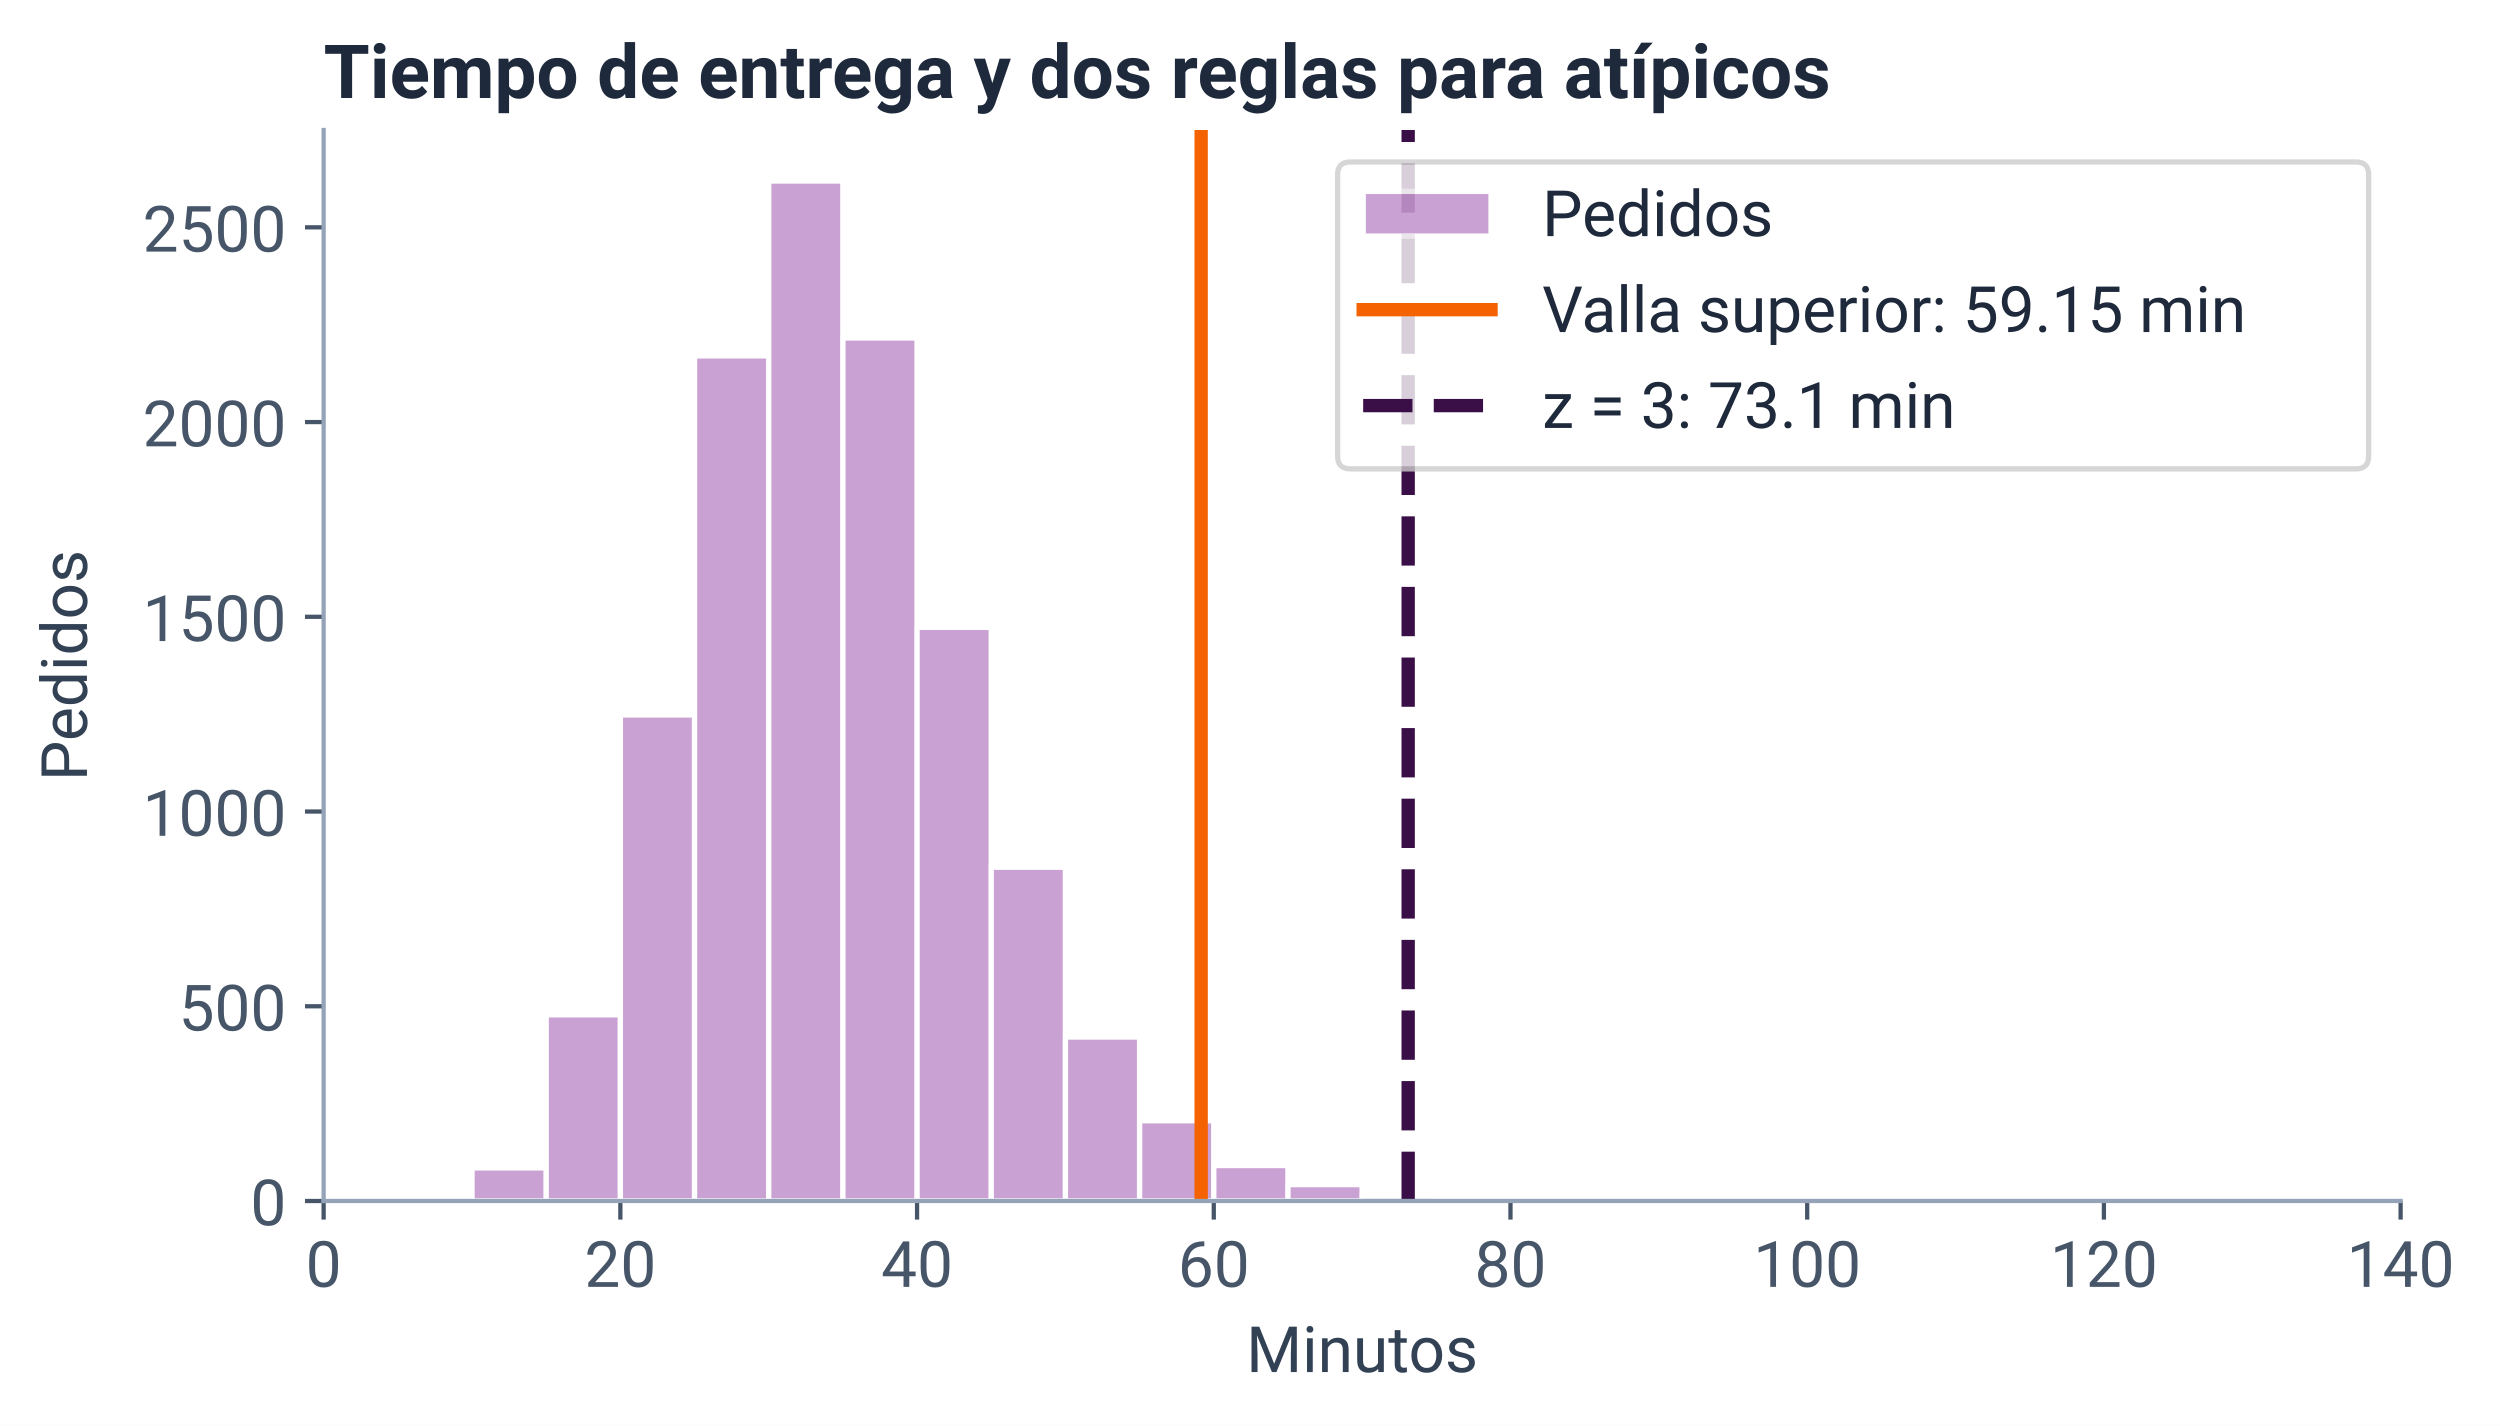
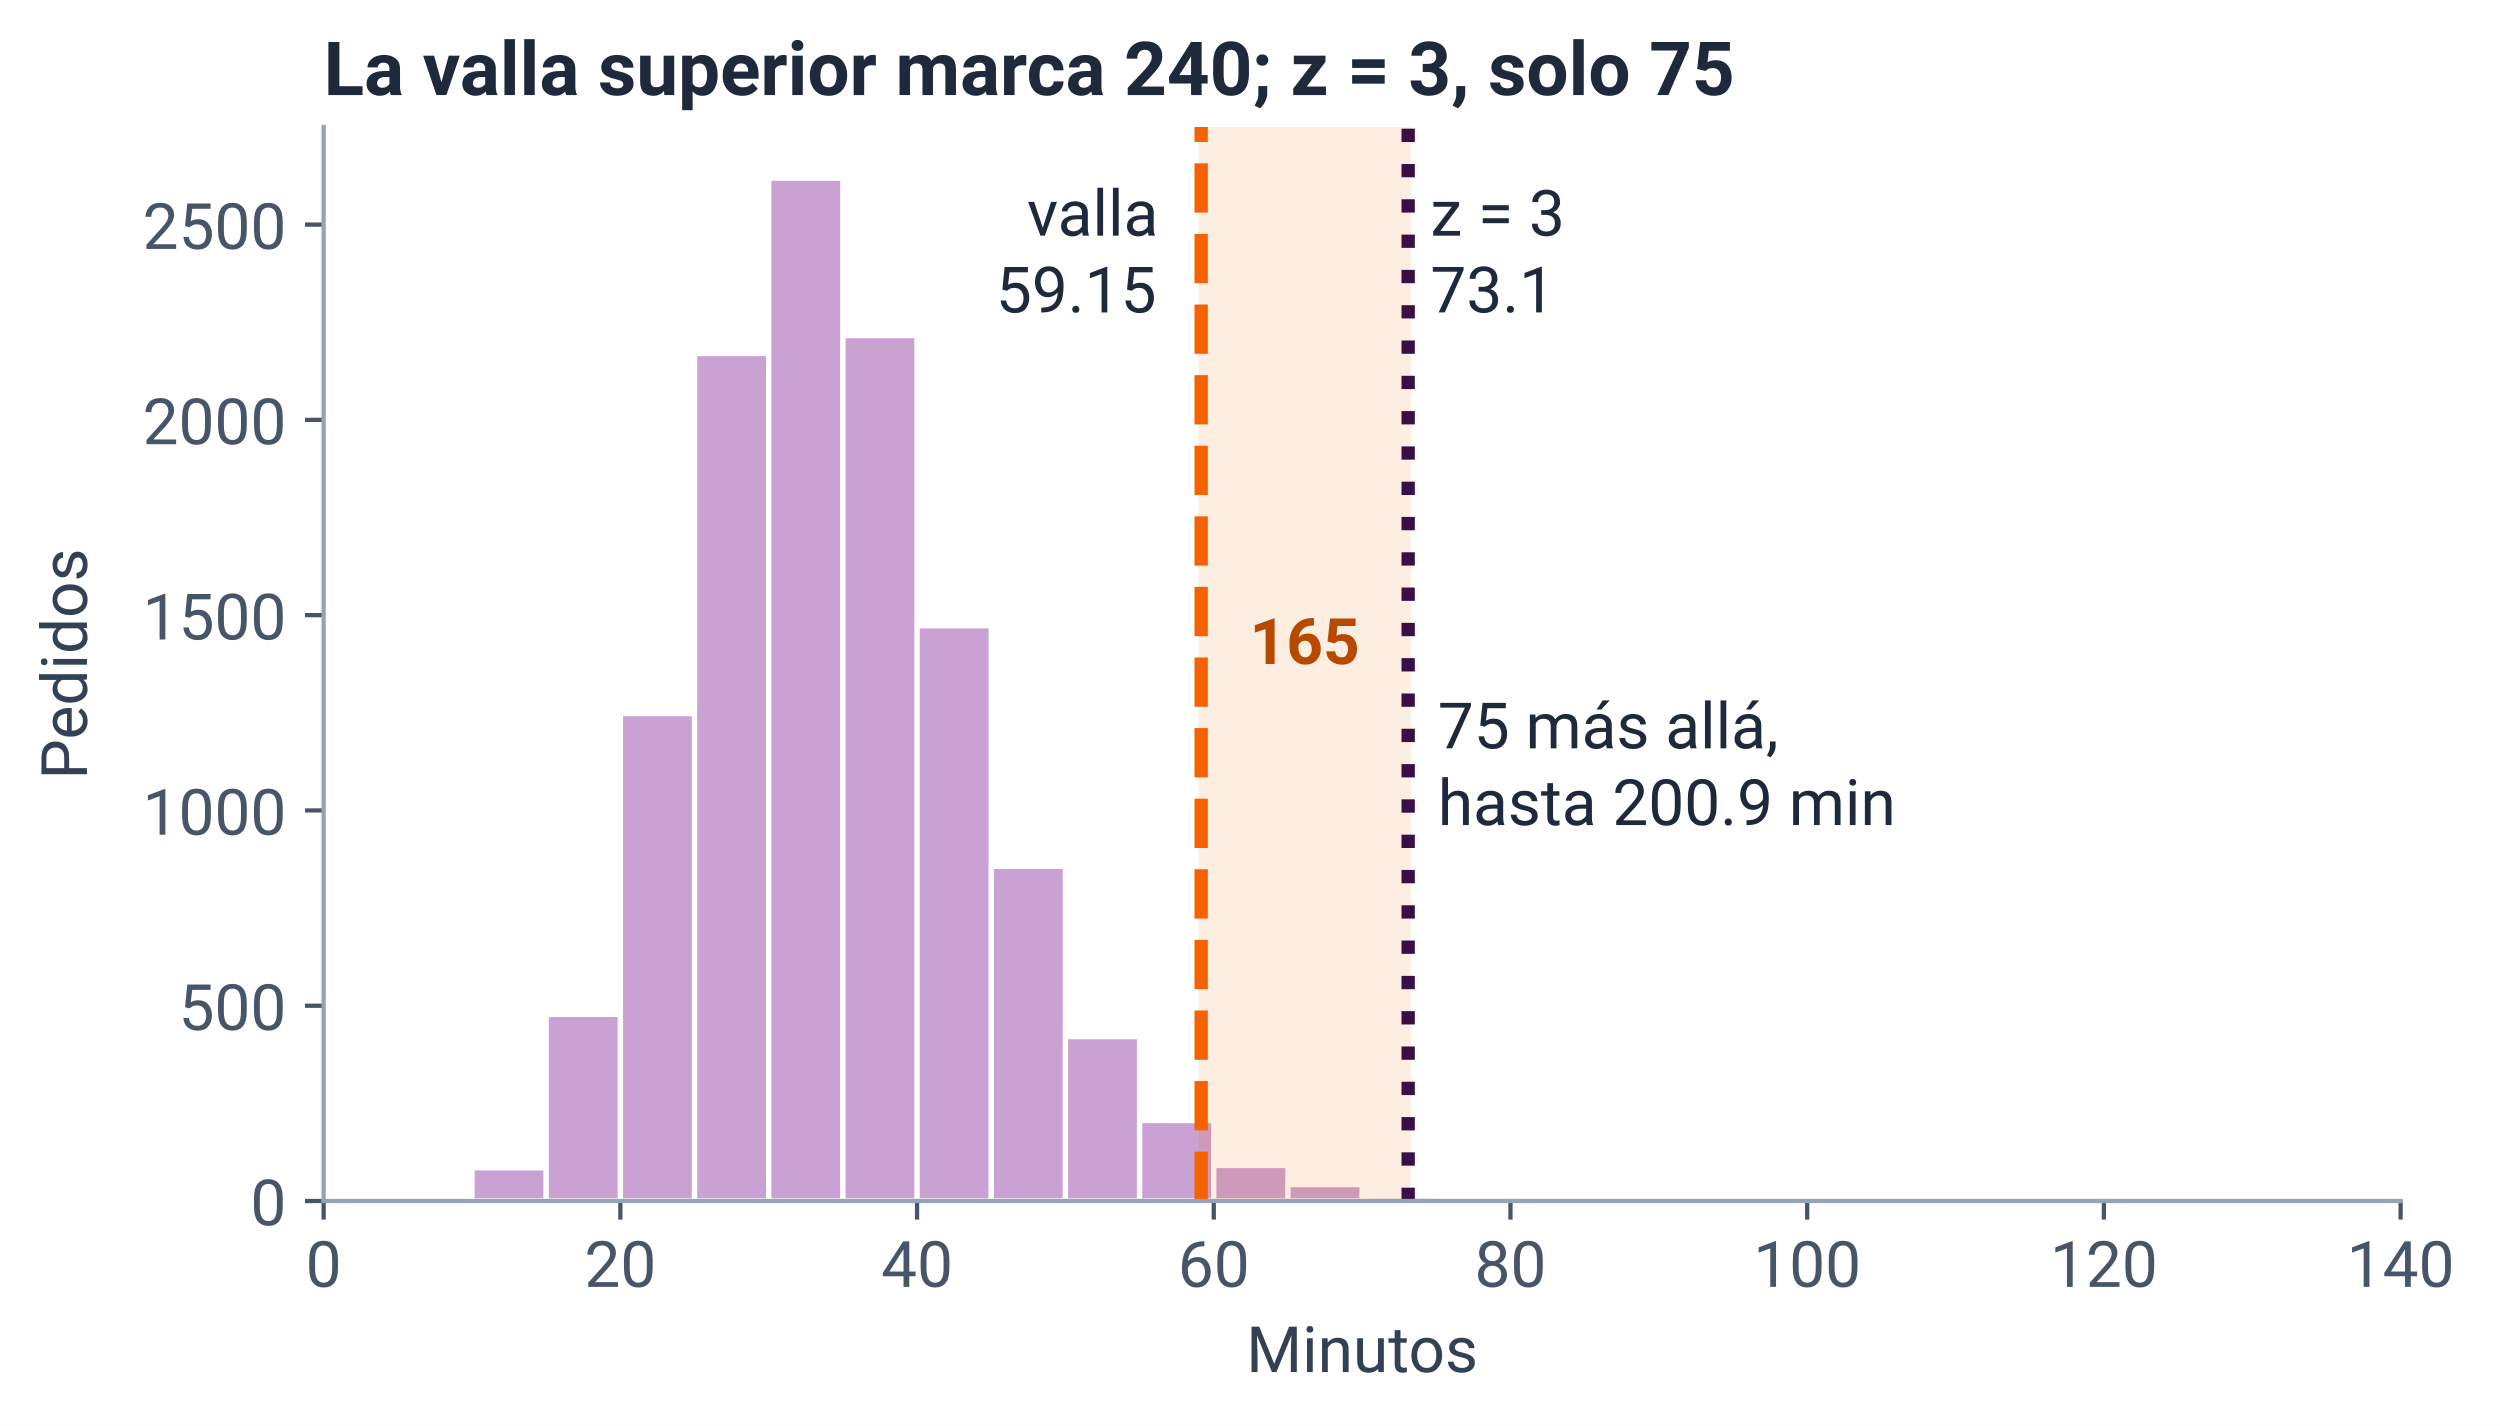
<svg xmlns="http://www.w3.org/2000/svg" xmlns:xlink="http://www.w3.org/1999/xlink" width="100%" viewBox="0 0 469.2 267.6" version="1.1">
  <defs>
    <style type="text/css">*{stroke-linejoin: round; stroke-linecap: butt}</style>
  </defs>
  <g id="figure_1">
    <g id="patch_1">
      <path d="M 0 267.6  L 469.2 267.6  L 469.2 0  L 0 0  z " style="fill: #ffffff" />
    </g>
    <g id="axes_1">
      <g id="patch_2">
-         <path d="M 60.741 225.399  L 450.547 225.399  L 450.547 24.398  L 60.741 24.398  z " style="fill: #ffffff" />
+         <path d="M 60.741 225.399  L 450.547 225.399  L 450.547 23.838  L 60.741 23.838  z " style="fill: #ffffff" />
      </g>
      <g id="patch_3">
-         <path d="M 60.741 225.399  L 74.663 225.399  L 74.663 225.399  L 60.741 225.399  z " clip-path="url(#p648e537bf7)" style="fill: #8a2e9e; opacity: 0.45; stroke: #ffffff; stroke-linejoin: miter" />
+         <path d="M 60.741 225.399  L 74.663 225.399  L 74.663 225.399  L 60.741 225.399  z " clip-path="url(#p9b6cc0a7ea)" style="fill: #8a2e9e; opacity: 0.45; stroke: #ffffff; stroke-linejoin: miter" />
      </g>
      <g id="patch_4">
-         <path d="M 74.663 225.399  L 88.584 225.399  L 88.584 224.814  L 74.663 224.814  z " clip-path="url(#p648e537bf7)" style="fill: #8a2e9e; opacity: 0.45; stroke: #ffffff; stroke-linejoin: miter" />
+         <path d="M 74.663 225.399  L 88.584 225.399  L 88.584 224.812  L 74.663 224.812  z " clip-path="url(#p9b6cc0a7ea)" style="fill: #8a2e9e; opacity: 0.45; stroke: #ffffff; stroke-linejoin: miter" />
      </g>
      <g id="patch_5">
-         <path d="M 88.584 225.399  L 102.506 225.399  L 102.506 219.186  L 88.584 219.186  z " clip-path="url(#p648e537bf7)" style="fill: #8a2e9e; opacity: 0.45; stroke: #ffffff; stroke-linejoin: miter" />
+         <path d="M 88.584 225.399  L 102.506 225.399  L 102.506 219.168  L 88.584 219.168  z " clip-path="url(#p9b6cc0a7ea)" style="fill: #8a2e9e; opacity: 0.45; stroke: #ffffff; stroke-linejoin: miter" />
      </g>
      <g id="patch_6">
-         <path d="M 102.506 225.399  L 116.428 225.399  L 116.428 190.46  L 102.506 190.46  z " clip-path="url(#p648e537bf7)" style="fill: #8a2e9e; opacity: 0.45; stroke: #ffffff; stroke-linejoin: miter" />
+         <path d="M 102.506 225.399  L 116.428 225.399  L 116.428 190.363  L 102.506 190.363  z " clip-path="url(#p9b6cc0a7ea)" style="fill: #8a2e9e; opacity: 0.45; stroke: #ffffff; stroke-linejoin: miter" />
      </g>
      <g id="patch_7">
-         <path d="M 116.428 225.399  L 130.349 225.399  L 130.349 134.179  L 116.428 134.179  z " clip-path="url(#p648e537bf7)" style="fill: #8a2e9e; opacity: 0.45; stroke: #ffffff; stroke-linejoin: miter" />
+         <path d="M 116.428 225.399  L 130.349 225.399  L 130.349 133.925  L 116.428 133.925  z " clip-path="url(#p9b6cc0a7ea)" style="fill: #8a2e9e; opacity: 0.45; stroke: #ffffff; stroke-linejoin: miter" />
      </g>
      <g id="patch_8">
-         <path d="M 130.349 225.399  L 144.271 225.399  L 144.271 66.788  L 130.349 66.788  z " clip-path="url(#p648e537bf7)" style="fill: #8a2e9e; opacity: 0.45; stroke: #ffffff; stroke-linejoin: miter" />
+         <path d="M 130.349 225.399  L 144.271 225.399  L 144.271 66.346  L 130.349 66.346  z " clip-path="url(#p9b6cc0a7ea)" style="fill: #8a2e9e; opacity: 0.45; stroke: #ffffff; stroke-linejoin: miter" />
      </g>
      <g id="patch_9">
-         <path d="M 144.271 225.399  L 158.192 225.399  L 158.192 33.969  L 144.271 33.969  z " clip-path="url(#p648e537bf7)" style="fill: #8a2e9e; opacity: 0.45; stroke: #ffffff; stroke-linejoin: miter" />
+         <path d="M 144.271 225.399  L 158.192 225.399  L 158.192 33.436  L 144.271 33.436  z " clip-path="url(#p9b6cc0a7ea)" style="fill: #8a2e9e; opacity: 0.45; stroke: #ffffff; stroke-linejoin: miter" />
      </g>
      <g id="patch_10">
-         <path d="M 158.192 225.399  L 172.114 225.399  L 172.114 63.426  L 158.192 63.426  z " clip-path="url(#p648e537bf7)" style="fill: #8a2e9e; opacity: 0.45; stroke: #ffffff; stroke-linejoin: miter" />
+         <path d="M 158.192 225.399  L 172.114 225.399  L 172.114 62.974  L 158.192 62.974  z " clip-path="url(#p9b6cc0a7ea)" style="fill: #8a2e9e; opacity: 0.45; stroke: #ffffff; stroke-linejoin: miter" />
      </g>
      <g id="patch_11">
-         <path d="M 172.114 225.399  L 186.036 225.399  L 186.036 117.733  L 172.114 117.733  z " clip-path="url(#p648e537bf7)" style="fill: #8a2e9e; opacity: 0.45; stroke: #ffffff; stroke-linejoin: miter" />
+         <path d="M 172.114 225.399  L 186.036 225.399  L 186.036 117.433  L 172.114 117.433  z " clip-path="url(#p9b6cc0a7ea)" style="fill: #8a2e9e; opacity: 0.45; stroke: #ffffff; stroke-linejoin: miter" />
      </g>
      <g id="patch_12">
-         <path d="M 186.036 225.399  L 199.957 225.399  L 199.957 162.758  L 186.036 162.758  z " clip-path="url(#p648e537bf7)" style="fill: #8a2e9e; opacity: 0.45; stroke: #ffffff; stroke-linejoin: miter" />
+         <path d="M 186.036 225.399  L 199.957 225.399  L 199.957 162.584  L 186.036 162.584  z " clip-path="url(#p9b6cc0a7ea)" style="fill: #8a2e9e; opacity: 0.45; stroke: #ffffff; stroke-linejoin: miter" />
      </g>
      <g id="patch_13">
-         <path d="M 199.957 225.399  L 213.879 225.399  L 213.879 194.627  L 199.957 194.627  z " clip-path="url(#p648e537bf7)" style="fill: #8a2e9e; opacity: 0.45; stroke: #ffffff; stroke-linejoin: miter" />
+         <path d="M 199.957 225.399  L 213.879 225.399  L 213.879 194.541  L 199.957 194.541  z " clip-path="url(#p9b6cc0a7ea)" style="fill: #8a2e9e; opacity: 0.45; stroke: #ffffff; stroke-linejoin: miter" />
      </g>
      <g id="patch_14">
-         <path d="M 213.879 225.399  L 227.801 225.399  L 227.801 210.342  L 213.879 210.342  z " clip-path="url(#p648e537bf7)" style="fill: #8a2e9e; opacity: 0.45; stroke: #ffffff; stroke-linejoin: miter" />
+         <path d="M 213.879 225.399  L 227.801 225.399  L 227.801 210.3  L 213.879 210.3  z " clip-path="url(#p9b6cc0a7ea)" style="fill: #8a2e9e; opacity: 0.45; stroke: #ffffff; stroke-linejoin: miter" />
      </g>
      <g id="patch_15">
-         <path d="M 227.801 225.399  L 241.722 225.399  L 241.722 218.747  L 227.801 218.747  z " clip-path="url(#p648e537bf7)" style="fill: #8a2e9e; opacity: 0.45; stroke: #ffffff; stroke-linejoin: miter" />
+         <path d="M 227.801 225.399  L 241.722 225.399  L 241.722 218.729  L 227.801 218.729  z " clip-path="url(#p9b6cc0a7ea)" style="fill: #8a2e9e; opacity: 0.45; stroke: #ffffff; stroke-linejoin: miter" />
      </g>
      <g id="patch_16">
-         <path d="M 241.722 225.399  L 255.644 225.399  L 255.644 222.329  L 241.722 222.329  z " clip-path="url(#p648e537bf7)" style="fill: #8a2e9e; opacity: 0.45; stroke: #ffffff; stroke-linejoin: miter" />
+         <path d="M 241.722 225.399  L 255.644 225.399  L 255.644 222.32  L 241.722 222.32  z " clip-path="url(#p9b6cc0a7ea)" style="fill: #8a2e9e; opacity: 0.45; stroke: #ffffff; stroke-linejoin: miter" />
      </g>
      <g id="patch_17">
-         <path d="M 255.644 225.399  L 269.566 225.399  L 269.566 224.375  L 255.644 224.375  z " clip-path="url(#p648e537bf7)" style="fill: #8a2e9e; opacity: 0.45; stroke: #ffffff; stroke-linejoin: miter" />
+         <path d="M 255.644 225.399  L 269.566 225.399  L 269.566 224.372  L 255.644 224.372  z " clip-path="url(#p9b6cc0a7ea)" style="fill: #8a2e9e; opacity: 0.45; stroke: #ffffff; stroke-linejoin: miter" />
      </g>
      <g id="patch_18">
-         <path d="M 269.566 225.399  L 283.487 225.399  L 283.487 224.887  L 269.566 224.887  z " clip-path="url(#p648e537bf7)" style="fill: #8a2e9e; opacity: 0.45; stroke: #ffffff; stroke-linejoin: miter" />
+         <path d="M 269.566 225.399  L 283.487 225.399  L 283.487 224.886  L 269.566 224.886  z " clip-path="url(#p9b6cc0a7ea)" style="fill: #8a2e9e; opacity: 0.45; stroke: #ffffff; stroke-linejoin: miter" />
      </g>
      <g id="patch_19">
-         <path d="M 283.487 225.399  L 297.409 225.399  L 297.409 225.252  L 283.487 225.252  z " clip-path="url(#p648e537bf7)" style="fill: #8a2e9e; opacity: 0.45; stroke: #ffffff; stroke-linejoin: miter" />
+         <path d="M 283.487 225.399  L 297.409 225.399  L 297.409 225.252  L 283.487 225.252  z " clip-path="url(#p9b6cc0a7ea)" style="fill: #8a2e9e; opacity: 0.45; stroke: #ffffff; stroke-linejoin: miter" />
      </g>
      <g id="patch_20">
-         <path d="M 297.409 225.399  L 311.331 225.399  L 311.331 225.325  L 297.409 225.325  z " clip-path="url(#p648e537bf7)" style="fill: #8a2e9e; opacity: 0.45; stroke: #ffffff; stroke-linejoin: miter" />
+         <path d="M 297.409 225.399  L 311.331 225.399  L 311.331 225.325  L 297.409 225.325  z " clip-path="url(#p9b6cc0a7ea)" style="fill: #8a2e9e; opacity: 0.45; stroke: #ffffff; stroke-linejoin: miter" />
      </g>
      <g id="patch_21">
-         <path d="M 311.331 225.399  L 325.252 225.399  L 325.252 225.252  L 311.331 225.252  z " clip-path="url(#p648e537bf7)" style="fill: #8a2e9e; opacity: 0.45; stroke: #ffffff; stroke-linejoin: miter" />
+         <path d="M 311.331 225.399  L 325.252 225.399  L 325.252 225.252  L 311.331 225.252  z " clip-path="url(#p9b6cc0a7ea)" style="fill: #8a2e9e; opacity: 0.45; stroke: #ffffff; stroke-linejoin: miter" />
      </g>
      <g id="patch_22">
-         <path d="M 325.252 225.399  L 339.174 225.399  L 339.174 225.325  L 325.252 225.325  z " clip-path="url(#p648e537bf7)" style="fill: #8a2e9e; opacity: 0.45; stroke: #ffffff; stroke-linejoin: miter" />
+         <path d="M 325.252 225.399  L 339.174 225.399  L 339.174 225.325  L 325.252 225.325  z " clip-path="url(#p9b6cc0a7ea)" style="fill: #8a2e9e; opacity: 0.45; stroke: #ffffff; stroke-linejoin: miter" />
      </g>
      <g id="patch_23">
-         <path d="M 339.174 225.399  L 353.095 225.399  L 353.095 225.252  L 339.174 225.252  z " clip-path="url(#p648e537bf7)" style="fill: #8a2e9e; opacity: 0.45; stroke: #ffffff; stroke-linejoin: miter" />
+         <path d="M 339.174 225.399  L 353.095 225.399  L 353.095 225.252  L 339.174 225.252  z " clip-path="url(#p9b6cc0a7ea)" style="fill: #8a2e9e; opacity: 0.45; stroke: #ffffff; stroke-linejoin: miter" />
      </g>
      <g id="patch_24">
-         <path d="M 353.095 225.399  L 367.017 225.399  L 367.017 225.106  L 353.095 225.106  z " clip-path="url(#p648e537bf7)" style="fill: #8a2e9e; opacity: 0.45; stroke: #ffffff; stroke-linejoin: miter" />
+         <path d="M 353.095 225.399  L 367.017 225.399  L 367.017 225.105  L 353.095 225.105  z " clip-path="url(#p9b6cc0a7ea)" style="fill: #8a2e9e; opacity: 0.45; stroke: #ffffff; stroke-linejoin: miter" />
      </g>
      <g id="patch_25">
-         <path d="M 367.017 225.399  L 380.939 225.399  L 380.939 225.179  L 367.017 225.179  z " clip-path="url(#p648e537bf7)" style="fill: #8a2e9e; opacity: 0.45; stroke: #ffffff; stroke-linejoin: miter" />
+         <path d="M 367.017 225.399  L 380.939 225.399  L 380.939 225.179  L 367.017 225.179  z " clip-path="url(#p9b6cc0a7ea)" style="fill: #8a2e9e; opacity: 0.45; stroke: #ffffff; stroke-linejoin: miter" />
      </g>
      <g id="patch_26">
-         <path d="M 380.939 225.399  L 394.86 225.399  L 394.86 225.399  L 380.939 225.399  z " clip-path="url(#p648e537bf7)" style="fill: #8a2e9e; opacity: 0.45; stroke: #ffffff; stroke-linejoin: miter" />
+         <path d="M 380.939 225.399  L 394.86 225.399  L 394.86 225.399  L 380.939 225.399  z " clip-path="url(#p9b6cc0a7ea)" style="fill: #8a2e9e; opacity: 0.45; stroke: #ffffff; stroke-linejoin: miter" />
      </g>
      <g id="patch_27">
-         <path d="M 394.86 225.399  L 408.782 225.399  L 408.782 225.179  L 394.86 225.179  z " clip-path="url(#p648e537bf7)" style="fill: #8a2e9e; opacity: 0.45; stroke: #ffffff; stroke-linejoin: miter" />
+         <path d="M 394.86 225.399  L 408.782 225.399  L 408.782 225.179  L 394.86 225.179  z " clip-path="url(#p9b6cc0a7ea)" style="fill: #8a2e9e; opacity: 0.45; stroke: #ffffff; stroke-linejoin: miter" />
      </g>
      <g id="patch_28">
-         <path d="M 408.782 225.399  L 422.704 225.399  L 422.704 225.106  L 408.782 225.106  z " clip-path="url(#p648e537bf7)" style="fill: #8a2e9e; opacity: 0.45; stroke: #ffffff; stroke-linejoin: miter" />
+         <path d="M 408.782 225.399  L 422.704 225.399  L 422.704 225.105  L 408.782 225.105  z " clip-path="url(#p9b6cc0a7ea)" style="fill: #8a2e9e; opacity: 0.45; stroke: #ffffff; stroke-linejoin: miter" />
      </g>
      <g id="patch_29">
-         <path d="M 422.704 225.399  L 436.625 225.399  L 436.625 225.252  L 422.704 225.252  z " clip-path="url(#p648e537bf7)" style="fill: #8a2e9e; opacity: 0.45; stroke: #ffffff; stroke-linejoin: miter" />
+         <path d="M 422.704 225.399  L 436.625 225.399  L 436.625 225.252  L 422.704 225.252  z " clip-path="url(#p9b6cc0a7ea)" style="fill: #8a2e9e; opacity: 0.45; stroke: #ffffff; stroke-linejoin: miter" />
      </g>
      <g id="patch_30">
-         <path d="M 436.625 225.399  L 450.547 225.399  L 450.547 225.252  L 436.625 225.252  z " clip-path="url(#p648e537bf7)" style="fill: #8a2e9e; opacity: 0.45; stroke: #ffffff; stroke-linejoin: miter" />
+         <path d="M 436.625 225.399  L 450.547 225.399  L 450.547 225.252  L 436.625 225.252  z " clip-path="url(#p9b6cc0a7ea)" style="fill: #8a2e9e; opacity: 0.45; stroke: #ffffff; stroke-linejoin: miter" />
      </g>
      <g id="patch_31">
-         <path d="M 450.547 225.399  L 464.469 225.399  L 464.469 225.033  L 450.547 225.033  z " clip-path="url(#p648e537bf7)" style="fill: #8a2e9e; opacity: 0.45; stroke: #ffffff; stroke-linejoin: miter" />
+         <path d="M 450.547 225.399  L 464.469 225.399  L 464.469 225.032  L 450.547 225.032  z " clip-path="url(#p9b6cc0a7ea)" style="fill: #8a2e9e; opacity: 0.45; stroke: #ffffff; stroke-linejoin: miter" />
      </g>
      <g id="patch_32">
-         <path d="M 464.469 225.399  L 478.39 225.399  L 478.39 225.179  L 464.469 225.179  z " clip-path="url(#p648e537bf7)" style="fill: #8a2e9e; opacity: 0.45; stroke: #ffffff; stroke-linejoin: miter" />
+         <path d="M 464.469 225.399  L 478.39 225.399  L 478.39 225.179  L 464.469 225.179  z " clip-path="url(#p9b6cc0a7ea)" style="fill: #8a2e9e; opacity: 0.45; stroke: #ffffff; stroke-linejoin: miter" />
      </g>
      <g id="patch_33">
-         <path d="M 478.39 225.399  L 492.312 225.399  L 492.312 224.887  L 478.39 224.887  z " clip-path="url(#p648e537bf7)" style="fill: #8a2e9e; opacity: 0.45; stroke: #ffffff; stroke-linejoin: miter" />
+         <path d="M 478.39 225.399  L 492.312 225.399  L 492.312 224.886  L 478.39 224.886  z " clip-path="url(#p9b6cc0a7ea)" style="fill: #8a2e9e; opacity: 0.45; stroke: #ffffff; stroke-linejoin: miter" />
      </g>
      <g id="patch_34">
-         <path d="M 492.312 225.399  L 506.234 225.399  L 506.234 225.179  L 492.312 225.179  z " clip-path="url(#p648e537bf7)" style="fill: #8a2e9e; opacity: 0.45; stroke: #ffffff; stroke-linejoin: miter" />
+         <path d="M 492.312 225.399  L 506.234 225.399  L 506.234 225.179  L 492.312 225.179  z " clip-path="url(#p9b6cc0a7ea)" style="fill: #8a2e9e; opacity: 0.45; stroke: #ffffff; stroke-linejoin: miter" />
      </g>
      <g id="patch_35">
-         <path d="M 506.234 225.399  L 520.155 225.399  L 520.155 224.96  L 506.234 224.96  z " clip-path="url(#p648e537bf7)" style="fill: #8a2e9e; opacity: 0.45; stroke: #ffffff; stroke-linejoin: miter" />
+         <path d="M 506.234 225.399  L 520.155 225.399  L 520.155 224.959  L 506.234 224.959  z " clip-path="url(#p9b6cc0a7ea)" style="fill: #8a2e9e; opacity: 0.45; stroke: #ffffff; stroke-linejoin: miter" />
      </g>
      <g id="patch_36">
-         <path d="M 520.155 225.399  L 534.077 225.399  L 534.077 225.325  L 520.155 225.325  z " clip-path="url(#p648e537bf7)" style="fill: #8a2e9e; opacity: 0.45; stroke: #ffffff; stroke-linejoin: miter" />
+         <path d="M 520.155 225.399  L 534.077 225.399  L 534.077 225.325  L 520.155 225.325  z " clip-path="url(#p9b6cc0a7ea)" style="fill: #8a2e9e; opacity: 0.45; stroke: #ffffff; stroke-linejoin: miter" />
      </g>
      <g id="patch_37">
-         <path d="M 534.077 225.399  L 547.999 225.399  L 547.999 224.96  L 534.077 224.96  z " clip-path="url(#p648e537bf7)" style="fill: #8a2e9e; opacity: 0.45; stroke: #ffffff; stroke-linejoin: miter" />
+         <path d="M 534.077 225.399  L 547.999 225.399  L 547.999 224.959  L 534.077 224.959  z " clip-path="url(#p9b6cc0a7ea)" style="fill: #8a2e9e; opacity: 0.45; stroke: #ffffff; stroke-linejoin: miter" />
      </g>
      <g id="patch_38">
-         <path d="M 547.999 225.399  L 561.92 225.399  L 561.92 225.252  L 547.999 225.252  z " clip-path="url(#p648e537bf7)" style="fill: #8a2e9e; opacity: 0.45; stroke: #ffffff; stroke-linejoin: miter" />
+         <path d="M 547.999 225.399  L 561.92 225.399  L 561.92 225.252  L 547.999 225.252  z " clip-path="url(#p9b6cc0a7ea)" style="fill: #8a2e9e; opacity: 0.45; stroke: #ffffff; stroke-linejoin: miter" />
      </g>
      <g id="patch_39">
-         <path d="M 561.92 225.399  L 575.842 225.399  L 575.842 225.252  L 561.92 225.252  z " clip-path="url(#p648e537bf7)" style="fill: #8a2e9e; opacity: 0.45; stroke: #ffffff; stroke-linejoin: miter" />
+         <path d="M 561.92 225.399  L 575.842 225.399  L 575.842 225.252  L 561.92 225.252  z " clip-path="url(#p9b6cc0a7ea)" style="fill: #8a2e9e; opacity: 0.45; stroke: #ffffff; stroke-linejoin: miter" />
      </g>
      <g id="patch_40">
-         <path d="M 575.842 225.399  L 589.763 225.399  L 589.763 225.399  L 575.842 225.399  z " clip-path="url(#p648e537bf7)" style="fill: #8a2e9e; opacity: 0.45; stroke: #ffffff; stroke-linejoin: miter" />
+         <path d="M 575.842 225.399  L 589.763 225.399  L 589.763 225.399  L 575.842 225.399  z " clip-path="url(#p9b6cc0a7ea)" style="fill: #8a2e9e; opacity: 0.45; stroke: #ffffff; stroke-linejoin: miter" />
      </g>
      <g id="patch_41">
-         <path d="M 589.763 225.399  L 603.685 225.399  L 603.685 225.179  L 589.763 225.179  z " clip-path="url(#p648e537bf7)" style="fill: #8a2e9e; opacity: 0.45; stroke: #ffffff; stroke-linejoin: miter" />
+         <path d="M 589.763 225.399  L 603.685 225.399  L 603.685 225.179  L 589.763 225.179  z " clip-path="url(#p9b6cc0a7ea)" style="fill: #8a2e9e; opacity: 0.45; stroke: #ffffff; stroke-linejoin: miter" />
      </g>
      <g id="patch_42">
-         <path d="M 603.685 225.399  L 617.607 225.399  L 617.607 225.399  L 603.685 225.399  z " clip-path="url(#p648e537bf7)" style="fill: #8a2e9e; opacity: 0.45; stroke: #ffffff; stroke-linejoin: miter" />
+         <path d="M 603.685 225.399  L 617.607 225.399  L 617.607 225.399  L 603.685 225.399  z " clip-path="url(#p9b6cc0a7ea)" style="fill: #8a2e9e; opacity: 0.45; stroke: #ffffff; stroke-linejoin: miter" />
      </g>
      <g id="patch_43">
-         <path d="M 617.607 225.399  L 631.528 225.399  L 631.528 225.325  L 617.607 225.325  z " clip-path="url(#p648e537bf7)" style="fill: #8a2e9e; opacity: 0.45; stroke: #ffffff; stroke-linejoin: miter" />
+         <path d="M 617.607 225.399  L 631.528 225.399  L 631.528 225.325  L 617.607 225.325  z " clip-path="url(#p9b6cc0a7ea)" style="fill: #8a2e9e; opacity: 0.45; stroke: #ffffff; stroke-linejoin: miter" />
+       </g>
+       <g id="patch_44">
+         <path d="M 225.434 225.399  L 264.286 225.399  L 264.286 23.838  L 225.434 23.838  z " clip-path="url(#p9b6cc0a7ea)" style="fill: #f46201; opacity: 0.12; stroke: #f46201; stroke-linejoin: miter" />
      </g>
      <g id="matplotlib.axis_1">
        <g id="xtick_1">
          <g id="line2d_1">
            <defs>
              <path id="m6f57504814" d="M 0 0  L 0 3.5  " style="stroke: #475569; stroke-width: 0.8" />
            </defs>
            <g>
              <use xlink:href="#m6f57504814" x="60.741" y="225.399" style="fill: #475569; stroke: #475569; stroke-width: 0.8" />
            </g>
          </g>
          <g id="text_1">
            <text style="font-size: 12px; font-family: Roboto, 'Helvetica Neue', Arial, sans-serif; text-anchor: middle; fill: #475569" x="60.741" y="241.516" transform="rotate(-0 60.74094 241.5158)">0</text>
          </g>
        </g>
        <g id="xtick_2">
          <g id="line2d_2">
            <g>
              <use xlink:href="#m6f57504814" x="116.428" y="225.399" style="fill: #475569; stroke: #475569; stroke-width: 0.8" />
            </g>
          </g>
          <g id="text_2">
            <text style="font-size: 12px; font-family: Roboto, 'Helvetica Neue', Arial, sans-serif; text-anchor: middle; fill: #475569" x="116.428" y="241.516" transform="rotate(-0 116.4275 241.5158)">20</text>
          </g>
        </g>
        <g id="xtick_3">
          <g id="line2d_3">
            <g>
              <use xlink:href="#m6f57504814" x="172.114" y="225.399" style="fill: #475569; stroke: #475569; stroke-width: 0.8" />
            </g>
          </g>
          <g id="text_3">
            <text style="font-size: 12px; font-family: Roboto, 'Helvetica Neue', Arial, sans-serif; text-anchor: middle; fill: #475569" x="172.114" y="241.516" transform="rotate(-0 172.1141 241.5158)">40</text>
          </g>
        </g>
        <g id="xtick_4">
          <g id="line2d_4">
            <g>
              <use xlink:href="#m6f57504814" x="227.801" y="225.399" style="fill: #475569; stroke: #475569; stroke-width: 0.8" />
            </g>
          </g>
          <g id="text_4">
            <text style="font-size: 12px; font-family: Roboto, 'Helvetica Neue', Arial, sans-serif; text-anchor: middle; fill: #475569" x="227.801" y="241.516" transform="rotate(-0 227.8007 241.5158)">60</text>
          </g>
        </g>
        <g id="xtick_5">
          <g id="line2d_5">
            <g>
              <use xlink:href="#m6f57504814" x="283.487" y="225.399" style="fill: #475569; stroke: #475569; stroke-width: 0.8" />
            </g>
          </g>
          <g id="text_5">
            <text style="font-size: 12px; font-family: Roboto, 'Helvetica Neue', Arial, sans-serif; text-anchor: middle; fill: #475569" x="283.487" y="241.516" transform="rotate(-0 283.4873 241.5158)">80</text>
          </g>
        </g>
        <g id="xtick_6">
          <g id="line2d_6">
            <g>
              <use xlink:href="#m6f57504814" x="339.174" y="225.399" style="fill: #475569; stroke: #475569; stroke-width: 0.8" />
            </g>
          </g>
          <g id="text_6">
            <text style="font-size: 12px; font-family: Roboto, 'Helvetica Neue', Arial, sans-serif; text-anchor: middle; fill: #475569" x="339.174" y="241.516" transform="rotate(-0 339.1739 241.5158)">100</text>
          </g>
        </g>
        <g id="xtick_7">
          <g id="line2d_7">
            <g>
              <use xlink:href="#m6f57504814" x="394.86" y="225.399" style="fill: #475569; stroke: #475569; stroke-width: 0.8" />
            </g>
          </g>
          <g id="text_7">
            <text style="font-size: 12px; font-family: Roboto, 'Helvetica Neue', Arial, sans-serif; text-anchor: middle; fill: #475569" x="394.86" y="241.516" transform="rotate(-0 394.8604 241.5158)">120</text>
          </g>
        </g>
        <g id="xtick_8">
          <g id="line2d_8">
            <g>
              <use xlink:href="#m6f57504814" x="450.547" y="225.399" style="fill: #475569; stroke: #475569; stroke-width: 0.8" />
            </g>
          </g>
          <g id="text_8">
            <text style="font-size: 12px; font-family: Roboto, 'Helvetica Neue', Arial, sans-serif; text-anchor: middle; fill: #475569" x="450.547" y="241.516" transform="rotate(-0 450.547 241.5158)">140</text>
          </g>
        </g>
        <g id="text_9">
          <text style="font-size: 12px; font-family: Roboto, 'Helvetica Neue', Arial, sans-serif; text-anchor: middle; fill: #334155" x="255.644" y="257.517" transform="rotate(-0 255.644 257.5167)">Minutos</text>
        </g>
      </g>
      <g id="matplotlib.axis_2">
        <g id="ytick_1">
          <g id="line2d_9">
            <defs>
              <path id="m99bfb22a11" d="M 0 0  L -3.5 0  " style="stroke: #475569; stroke-width: 0.8" />
            </defs>
            <g>
              <use xlink:href="#m99bfb22a11" x="60.741" y="225.399" style="fill: #475569; stroke: #475569; stroke-width: 0.8" />
            </g>
          </g>
          <g id="text_10">
            <text style="font-size: 12px; font-family: Roboto, 'Helvetica Neue', Arial, sans-serif; text-anchor: end; fill: #475569" x="53.741" y="229.957" transform="rotate(-0 53.74094 229.9572)">0</text>
          </g>
        </g>
        <g id="ytick_2">
          <g id="line2d_10">
            <g>
-               <use xlink:href="#m99bfb22a11" x="60.741" y="188.852" style="fill: #475569; stroke: #475569; stroke-width: 0.8" />
+               <use xlink:href="#m99bfb22a11" x="60.741" y="188.751" style="fill: #475569; stroke: #475569; stroke-width: 0.8" />
            </g>
          </g>
          <g id="text_11">
-             <text style="font-size: 12px; font-family: Roboto, 'Helvetica Neue', Arial, sans-serif; text-anchor: end; fill: #475569" x="53.741" y="193.411" transform="rotate(-0 53.74094 193.4109)">500</text>
+             <text style="font-size: 12px; font-family: Roboto, 'Helvetica Neue', Arial, sans-serif; text-anchor: end; fill: #475569" x="53.741" y="193.309" transform="rotate(-0 53.74094 193.3091)">500</text>
          </g>
        </g>
        <g id="ytick_3">
          <g id="line2d_11">
            <g>
-               <use xlink:href="#m99bfb22a11" x="60.741" y="152.306" style="fill: #475569; stroke: #475569; stroke-width: 0.8" />
+               <use xlink:href="#m99bfb22a11" x="60.741" y="152.102" style="fill: #475569; stroke: #475569; stroke-width: 0.8" />
            </g>
          </g>
          <g id="text_12">
-             <text style="font-size: 12px; font-family: Roboto, 'Helvetica Neue', Arial, sans-serif; text-anchor: end; fill: #475569" x="53.741" y="156.865" transform="rotate(-0 53.74094 156.8647)">1000</text>
+             <text style="font-size: 12px; font-family: Roboto, 'Helvetica Neue', Arial, sans-serif; text-anchor: end; fill: #475569" x="53.741" y="156.661" transform="rotate(-0 53.74094 156.661)">1000</text>
          </g>
        </g>
        <g id="ytick_4">
          <g id="line2d_12">
            <g>
-               <use xlink:href="#m99bfb22a11" x="60.741" y="115.76" style="fill: #475569; stroke: #475569; stroke-width: 0.8" />
+               <use xlink:href="#m99bfb22a11" x="60.741" y="115.454" style="fill: #475569; stroke: #475569; stroke-width: 0.8" />
            </g>
          </g>
          <g id="text_13">
-             <text style="font-size: 12px; font-family: Roboto, 'Helvetica Neue', Arial, sans-serif; text-anchor: end; fill: #475569" x="53.741" y="120.318" transform="rotate(-0 53.74094 120.3184)">1500</text>
+             <text style="font-size: 12px; font-family: Roboto, 'Helvetica Neue', Arial, sans-serif; text-anchor: end; fill: #475569" x="53.741" y="120.013" transform="rotate(-0 53.74094 120.0129)">1500</text>
          </g>
        </g>
        <g id="ytick_5">
          <g id="line2d_13">
            <g>
-               <use xlink:href="#m99bfb22a11" x="60.741" y="79.214" style="fill: #475569; stroke: #475569; stroke-width: 0.8" />
+               <use xlink:href="#m99bfb22a11" x="60.741" y="78.806" style="fill: #475569; stroke: #475569; stroke-width: 0.8" />
            </g>
          </g>
          <g id="text_14">
-             <text style="font-size: 12px; font-family: Roboto, 'Helvetica Neue', Arial, sans-serif; text-anchor: end; fill: #475569" x="53.741" y="83.772" transform="rotate(-0 53.74094 83.77214)">2000</text>
+             <text style="font-size: 12px; font-family: Roboto, 'Helvetica Neue', Arial, sans-serif; text-anchor: end; fill: #475569" x="53.741" y="83.365" transform="rotate(-0 53.74094 83.36486)">2000</text>
          </g>
        </g>
        <g id="ytick_6">
          <g id="line2d_14">
            <g>
-               <use xlink:href="#m99bfb22a11" x="60.741" y="42.667" style="fill: #475569; stroke: #475569; stroke-width: 0.8" />
+               <use xlink:href="#m99bfb22a11" x="60.741" y="42.158" style="fill: #475569; stroke: #475569; stroke-width: 0.8" />
            </g>
          </g>
          <g id="text_15">
-             <text style="font-size: 12px; font-family: Roboto, 'Helvetica Neue', Arial, sans-serif; text-anchor: end; fill: #475569" x="53.741" y="47.226" transform="rotate(-0 53.74094 47.22588)">2500</text>
+             <text style="font-size: 12px; font-family: Roboto, 'Helvetica Neue', Arial, sans-serif; text-anchor: end; fill: #475569" x="53.741" y="46.717" transform="rotate(-0 53.74094 46.71678)">2500</text>
          </g>
        </g>
        <g id="text_16">
-           <text style="font-size: 12px; font-family: Roboto, 'Helvetica Neue', Arial, sans-serif; text-anchor: middle; fill: #334155" x="16.318" y="124.898" transform="rotate(-90 16.31812 124.8982)">Pedidos</text>
+           <text style="font-size: 12px; font-family: Roboto, 'Helvetica Neue', Arial, sans-serif; text-anchor: middle; fill: #334155" x="16.318" y="124.618" transform="rotate(-90 16.31812 124.6182)">Pedidos</text>
        </g>
      </g>
      <g id="line2d_15">
-         <path d="M 225.434 225.399  L 225.434 24.398  " clip-path="url(#p648e537bf7)" style="fill: none; stroke: #f46201; stroke-width: 2.5; stroke-linecap: square" />
+         <path d="M 225.434 225.399  L 225.434 23.838  " clip-path="url(#p9b6cc0a7ea)" style="fill: none; stroke-dasharray: 9.25,4; stroke-dashoffset: 0; stroke: #f46201; stroke-width: 2.5" />
      </g>
      <g id="line2d_16">
-         <path d="M 264.286 225.399  L 264.286 24.398  " clip-path="url(#p648e537bf7)" style="fill: none; stroke-dasharray: 9.25,4; stroke-dashoffset: 0; stroke: #3a0f47; stroke-width: 2.5" />
-       </g>
-       <g id="patch_44">
-         <path d="M 60.741 225.399  L 60.741 24.398  " style="fill: none; stroke: #94a3b8; stroke-width: 0.8; stroke-linejoin: miter; stroke-linecap: square" />
+         <path d="M 264.286 225.399  L 264.286 23.838  " clip-path="url(#p9b6cc0a7ea)" style="fill: none; stroke-dasharray: 2.5,4.125; stroke-dashoffset: 0; stroke: #3a0f47; stroke-width: 2.5" />
      </g>
      <g id="patch_45">
+         <path d="M 60.741 225.399  L 60.741 23.838  " style="fill: none; stroke: #94a3b8; stroke-width: 0.8; stroke-linejoin: miter; stroke-linecap: square" />
+       </g>
+       <g id="patch_46">
        <path d="M 60.741 225.399  L 450.547 225.399  " style="fill: none; stroke: #94a3b8; stroke-width: 0.8; stroke-linejoin: miter; stroke-linecap: square" />
      </g>
      <g id="text_17">
-         <text style="font-weight: 700; font-size: 14px; font-family: Roboto, 'Helvetica Neue', Arial, sans-serif; text-anchor: start; fill: #1e293b" x="60.741" y="18.398" transform="rotate(-0 60.74094 18.39781)">Tiempo de entrega y dos reglas para atípicos</text>
-       </g>
-       <g id="legend_1">
-         <g id="patch_46">
-           <path d="M 253.44 88.001  L 442.147 88.001  Q 444.547 88.001 444.547 85.601  L 444.547 32.798  Q 444.547 30.398 442.147 30.398  L 253.44 30.398  Q 251.04 30.398 251.04 32.798  L 251.04 85.601  Q 251.04 88.001 253.44 88.001  z " style="fill: #ffffff; opacity: 0.8; stroke: #cccccc; stroke-linejoin: miter" />
-         </g>
-         <g id="patch_47">
-           <path d="M 255.84 44.316  L 279.84 44.316  L 279.84 35.916  L 255.84 35.916  z " style="fill: #8a2e9e; opacity: 0.45; stroke: #ffffff; stroke-linejoin: miter" />
-         </g>
-         <g id="text_18">
-           <text style="font-size: 12px; font-family: Roboto, 'Helvetica Neue', Arial, sans-serif; text-anchor: start; fill: #1e293b" x="289.44" y="44.316" transform="rotate(-0 289.4395 44.31594)">Pedidos</text>
-         </g>
-         <g id="line2d_17">
-           <path d="M 255.84 58.117  L 267.84 58.117  L 279.84 58.117  " style="fill: none; stroke: #f46201; stroke-width: 2.5; stroke-linecap: square" />
-         </g>
-         <g id="text_19">
-           <text style="font-size: 12px; font-family: Roboto, 'Helvetica Neue', Arial, sans-serif; text-anchor: start; fill: #1e293b" x="289.44" y="62.317" transform="rotate(-0 289.4395 62.31688)">Valla superior: 59.15 min</text>
-         </g>
-         <g id="line2d_18">
-           <path d="M 255.84 76.118  L 267.84 76.118  L 279.84 76.118  " style="fill: none; stroke-dasharray: 9.25,4; stroke-dashoffset: 0; stroke: #3a0f47; stroke-width: 2.5" />
-         </g>
-         <g id="text_20">
-           <text style="font-size: 12px; font-family: Roboto, 'Helvetica Neue', Arial, sans-serif; text-anchor: start; fill: #1e293b" x="289.44" y="80.318" transform="rotate(-0 289.4395 80.31781)">z = 3: 73.1 min</text>
-         </g>
+         <text style="font-size: 12px; font-family: Roboto, 'Helvetica Neue', Arial, sans-serif; fill: #1e293b" transform="translate(192.78 44.23515)">valla</text>
+         <text style="font-size: 12px; font-family: Roboto, 'Helvetica Neue', Arial, sans-serif; fill: #1e293b" transform="translate(186.9038 58.63749)">59.15</text>
+       </g>
+       <g id="text_18">
+         <text style="font-size: 12px; font-family: Roboto, 'Helvetica Neue', Arial, sans-serif; fill: #1e293b" transform="translate(268.4622 44.23421)">z = 3</text>
+         <text style="font-size: 12px; font-family: Roboto, 'Helvetica Neue', Arial, sans-serif; fill: #1e293b" transform="translate(268.4622 58.63655)">73.1</text>
+       </g>
+       <g id="text_19">
+         <text style="font-weight: 700; font-size: 12px; font-family: Roboto, 'Helvetica Neue', Arial, sans-serif; text-anchor: middle; fill: #b84a00" x="244.86" y="124.618" transform="rotate(-0 244.8598 124.6182)">165</text>
+       </g>
+       <g id="text_20">
+         <text style="font-size: 12px; font-family: Roboto, 'Helvetica Neue', Arial, sans-serif; fill: #1e293b" transform="translate(269.8543 140.449)">75 más allá,</text>
+         <text style="font-size: 12px; font-family: Roboto, 'Helvetica Neue', Arial, sans-serif; fill: #1e293b" transform="translate(269.8543 154.8523)">hasta 200.9 min</text>
+       </g>
+       <g id="text_21">
+         <text style="font-weight: 700; font-size: 14px; font-family: Roboto, 'Helvetica Neue', Arial, sans-serif; text-anchor: start; fill: #1e293b" x="60.741" y="17.838" transform="rotate(-0 60.74094 17.83781)">La valla superior marca 240; z = 3, solo 75</text>
      </g>
    </g>
  </g>
  <defs>
-     <clipPath id="p648e537bf7">
-       <rect x="60.741" y="24.398" width="389.806" height="201.001" />
+     <clipPath id="p9b6cc0a7ea">
+       <rect x="60.741" y="23.838" width="389.806" height="201.561" />
    </clipPath>
  </defs>
</svg>
